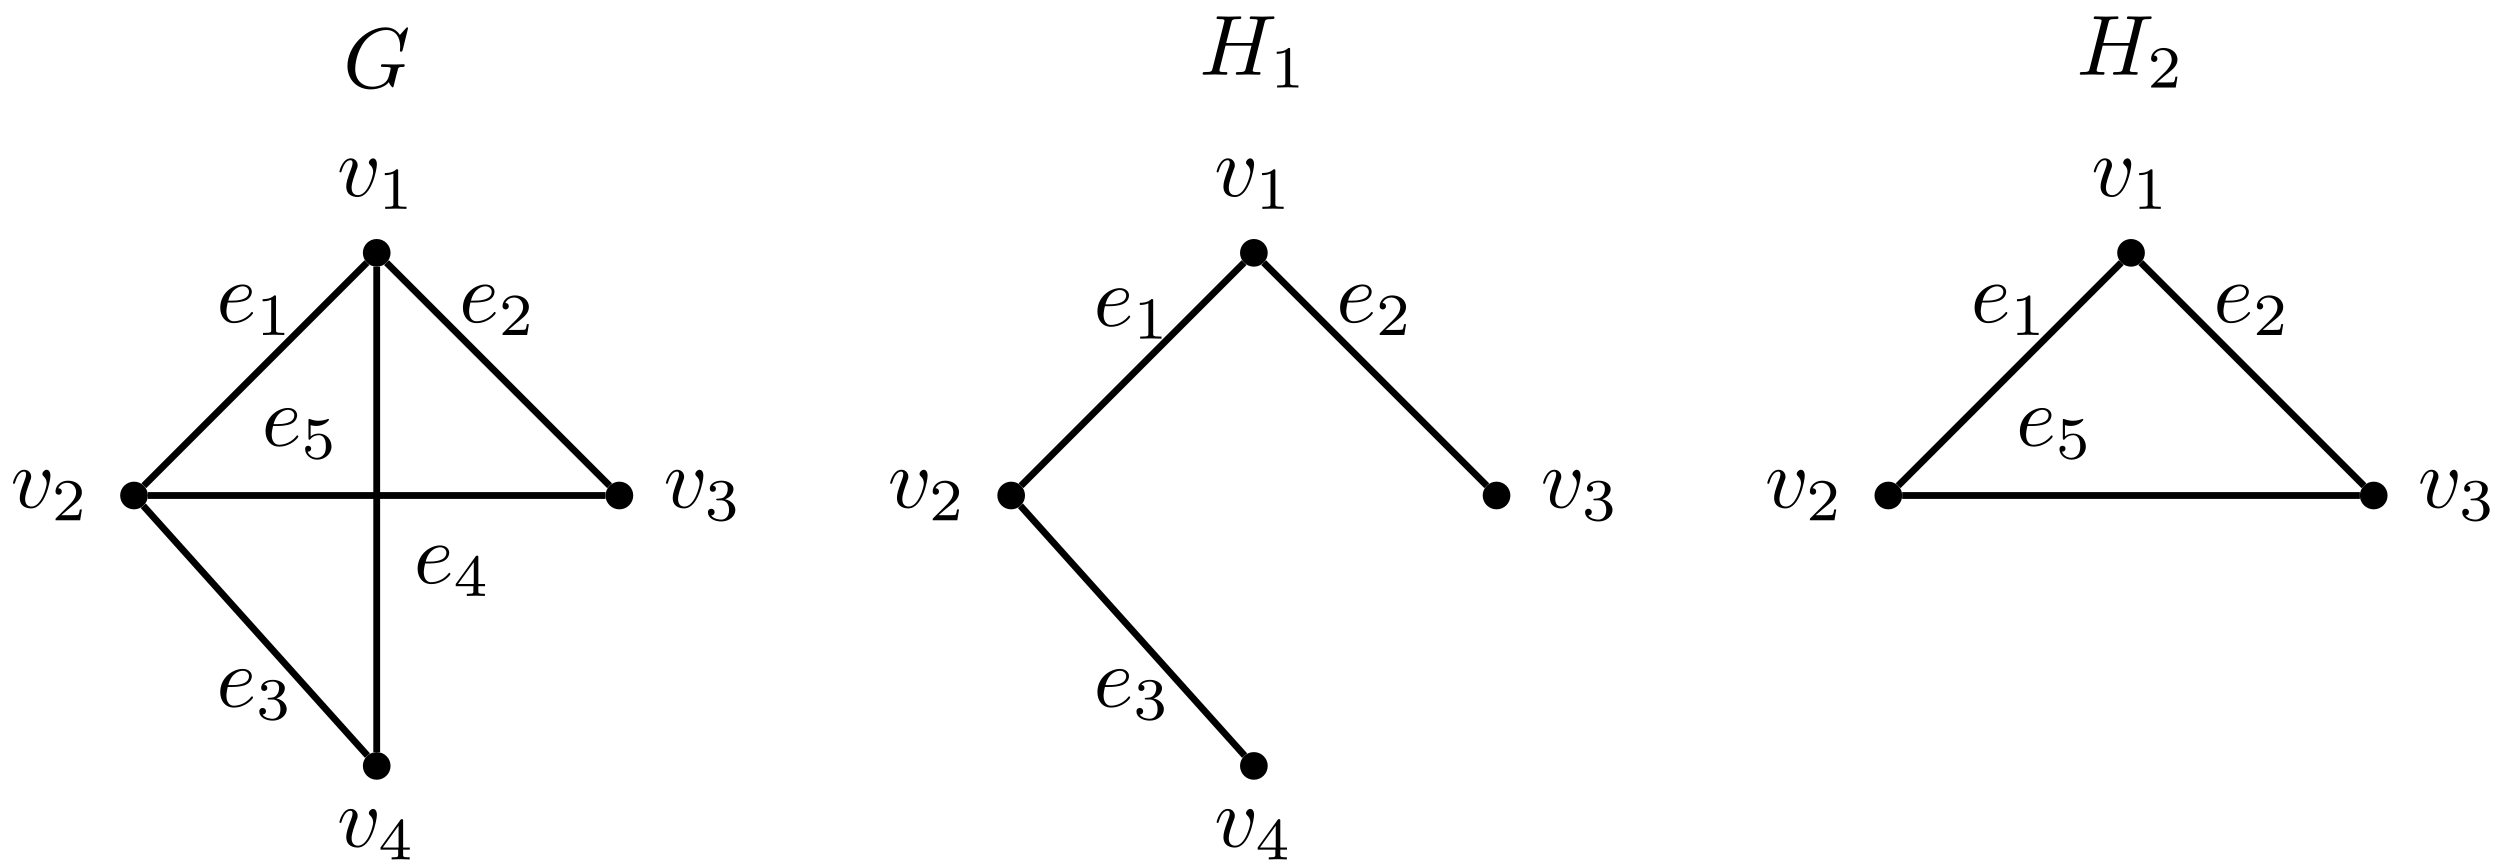
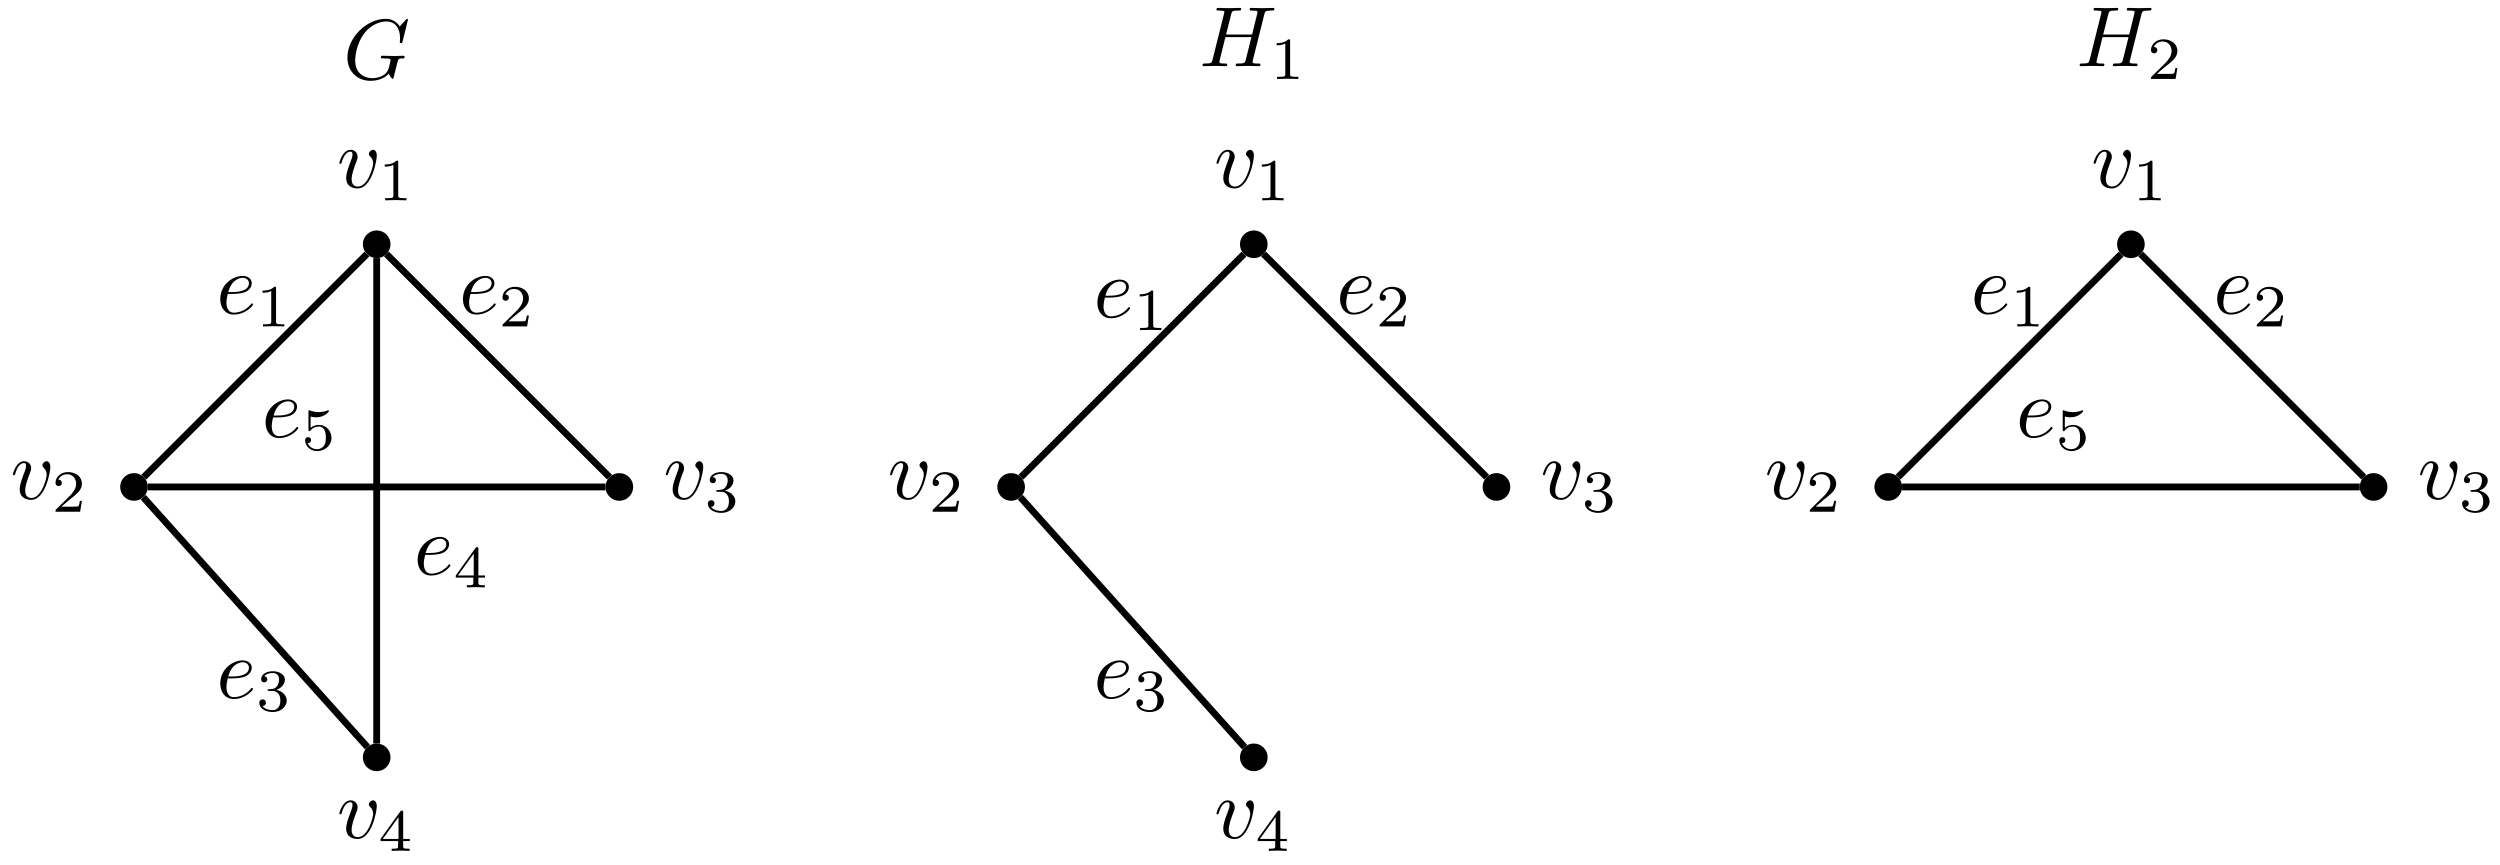
- <svg xmlns="http://www.w3.org/2000/svg" xmlns:xlink="http://www.w3.org/1999/xlink" width="292pt" height="101pt" viewBox="0 0 292 101" version="1.1">
+ <svg xmlns="http://www.w3.org/2000/svg" xmlns:xlink="http://www.w3.org/1999/xlink" version="1.1" width="292" height="101" viewBox="0 0 292 101">
  <defs>
-     <g>
-       <symbol overflow="visible" id="glyph0-0">
-         <path style="stroke:none;" d="" />
-       </symbol>
-       <symbol overflow="visible" id="glyph0-1">
-         <path style="stroke:none;" d="M 4.672 -3.703 C 4.672 -4.25 4.406 -4.406 4.234 -4.406 C 3.984 -4.406 3.734 -4.141 3.734 -3.922 C 3.734 -3.797 3.781 -3.734 3.891 -3.625 C 4.109 -3.422 4.234 -3.172 4.234 -2.812 C 4.234 -2.391 3.625 -0.109 2.469 -0.109 C 1.953 -0.109 1.719 -0.453 1.719 -0.984 C 1.719 -1.531 2 -2.266 2.297 -3.094 C 2.375 -3.266 2.422 -3.406 2.422 -3.594 C 2.422 -4.031 2.109 -4.406 1.609 -4.406 C 0.672 -4.406 0.297 -2.953 0.297 -2.875 C 0.297 -2.766 0.391 -2.766 0.406 -2.766 C 0.516 -2.766 0.516 -2.797 0.562 -2.953 C 0.859 -3.953 1.281 -4.188 1.578 -4.188 C 1.656 -4.188 1.828 -4.188 1.828 -3.875 C 1.828 -3.625 1.719 -3.344 1.656 -3.172 C 1.219 -2.016 1.094 -1.562 1.094 -1.125 C 1.094 -0.047 1.969 0.109 2.422 0.109 C 4.094 0.109 4.672 -3.188 4.672 -3.703 Z M 4.672 -3.703 " />
-       </symbol>
-       <symbol overflow="visible" id="glyph0-2">
-         <path style="stroke:none;" d="M 1.859 -2.297 C 2.156 -2.297 2.891 -2.328 3.391 -2.531 C 4.094 -2.828 4.141 -3.422 4.141 -3.562 C 4.141 -4 3.766 -4.406 3.078 -4.406 C 1.969 -4.406 0.453 -3.438 0.453 -1.688 C 0.453 -0.672 1.047 0.109 2.031 0.109 C 3.453 0.109 4.281 -0.953 4.281 -1.062 C 4.281 -1.125 4.234 -1.203 4.172 -1.203 C 4.109 -1.203 4.094 -1.172 4.031 -1.094 C 3.25 -0.109 2.156 -0.109 2.047 -0.109 C 1.266 -0.109 1.172 -0.953 1.172 -1.266 C 1.172 -1.391 1.188 -1.688 1.328 -2.297 Z M 1.391 -2.516 C 1.781 -4.031 2.812 -4.188 3.078 -4.188 C 3.531 -4.188 3.812 -3.891 3.812 -3.562 C 3.812 -2.516 2.219 -2.516 1.797 -2.516 Z M 1.391 -2.516 " />
-       </symbol>
-       <symbol overflow="visible" id="glyph0-3">
-         <path style="stroke:none;" d="M 7.578 -6.922 C 7.578 -6.953 7.562 -7.031 7.469 -7.031 C 7.438 -7.031 7.422 -7.016 7.312 -6.906 L 6.625 -6.141 C 6.531 -6.281 6.078 -7.031 4.969 -7.031 C 2.734 -7.031 0.5 -4.828 0.5 -2.516 C 0.5 -0.922 1.609 0.219 3.219 0.219 C 3.656 0.219 4.109 0.125 4.469 -0.016 C 4.969 -0.219 5.156 -0.422 5.328 -0.625 C 5.422 -0.375 5.688 -0.016 5.781 -0.016 C 5.828 -0.016 5.859 -0.047 5.859 -0.047 C 5.875 -0.062 5.969 -0.453 6.016 -0.656 L 6.203 -1.422 C 6.25 -1.594 6.297 -1.766 6.344 -1.938 C 6.453 -2.375 6.453 -2.406 7.031 -2.406 C 7.078 -2.406 7.188 -2.422 7.188 -2.609 C 7.188 -2.688 7.141 -2.719 7.062 -2.719 C 6.828 -2.719 6.234 -2.688 6.016 -2.688 C 5.703 -2.688 4.922 -2.719 4.609 -2.719 C 4.531 -2.719 4.406 -2.719 4.406 -2.516 C 4.406 -2.406 4.484 -2.406 4.703 -2.406 C 4.719 -2.406 5 -2.406 5.234 -2.391 C 5.5 -2.359 5.547 -2.328 5.547 -2.203 C 5.547 -2.109 5.438 -1.672 5.328 -1.297 C 5.047 -0.203 3.766 -0.094 3.406 -0.094 C 2.453 -0.094 1.406 -0.656 1.406 -2.188 C 1.406 -2.5 1.5 -4.141 2.547 -5.438 C 3.094 -6.109 4.062 -6.719 5.047 -6.719 C 6.062 -6.719 6.656 -5.953 6.656 -4.797 C 6.656 -4.391 6.625 -4.391 6.625 -4.281 C 6.625 -4.188 6.734 -4.188 6.766 -4.188 C 6.891 -4.188 6.891 -4.203 6.953 -4.391 Z M 7.578 -6.922 " />
-       </symbol>
-       <symbol overflow="visible" id="glyph0-4">
-         <path style="stroke:none;" d="M 7.609 -6.047 C 7.703 -6.406 7.719 -6.5 8.438 -6.5 C 8.703 -6.5 8.781 -6.5 8.781 -6.703 C 8.781 -6.812 8.672 -6.812 8.641 -6.812 C 8.359 -6.812 7.641 -6.781 7.359 -6.781 C 7.078 -6.781 6.375 -6.812 6.078 -6.812 C 6 -6.812 5.891 -6.812 5.891 -6.609 C 5.891 -6.5 5.984 -6.5 6.172 -6.5 C 6.188 -6.5 6.375 -6.5 6.547 -6.484 C 6.734 -6.453 6.812 -6.453 6.812 -6.312 C 6.812 -6.281 6.812 -6.266 6.781 -6.125 L 6.188 -3.703 L 3.141 -3.703 L 3.734 -6.047 C 3.812 -6.406 3.844 -6.5 4.562 -6.5 C 4.828 -6.5 4.906 -6.5 4.906 -6.703 C 4.906 -6.812 4.797 -6.812 4.766 -6.812 C 4.484 -6.812 3.766 -6.781 3.484 -6.781 C 3.203 -6.781 2.5 -6.812 2.203 -6.812 C 2.125 -6.812 2.016 -6.812 2.016 -6.609 C 2.016 -6.5 2.109 -6.5 2.297 -6.5 C 2.312 -6.5 2.5 -6.5 2.672 -6.484 C 2.844 -6.453 2.938 -6.453 2.938 -6.312 C 2.938 -6.281 2.938 -6.25 2.906 -6.125 L 1.562 -0.781 C 1.469 -0.391 1.453 -0.312 0.656 -0.312 C 0.484 -0.312 0.391 -0.312 0.391 -0.109 C 0.391 0 0.516 0 0.531 0 C 0.812 0 1.516 -0.031 1.797 -0.031 C 2 -0.031 2.219 -0.016 2.438 -0.016 C 2.656 -0.016 2.875 0 3.078 0 C 3.156 0 3.281 0 3.281 -0.203 C 3.281 -0.312 3.188 -0.312 3 -0.312 C 2.625 -0.312 2.359 -0.312 2.359 -0.484 C 2.359 -0.547 2.375 -0.594 2.375 -0.656 L 3.062 -3.391 L 6.094 -3.391 C 5.688 -1.734 5.453 -0.781 5.406 -0.641 C 5.312 -0.312 5.125 -0.312 4.5 -0.312 C 4.359 -0.312 4.266 -0.312 4.266 -0.109 C 4.266 0 4.391 0 4.406 0 C 4.688 0 5.391 -0.031 5.672 -0.031 C 5.875 -0.031 6.094 -0.016 6.312 -0.016 C 6.531 -0.016 6.75 0 6.953 0 C 7.031 0 7.156 0 7.156 -0.203 C 7.156 -0.312 7.062 -0.312 6.875 -0.312 C 6.516 -0.312 6.234 -0.312 6.234 -0.484 C 6.234 -0.547 6.25 -0.594 6.266 -0.656 Z M 7.609 -6.047 " />
-       </symbol>
-       <symbol overflow="visible" id="glyph1-0">
-         <path style="stroke:none;" d="" />
-       </symbol>
-       <symbol overflow="visible" id="glyph1-1">
-         <path style="stroke:none;" d="M 2.328 -4.438 C 2.328 -4.625 2.328 -4.625 2.125 -4.625 C 1.672 -4.188 1.047 -4.188 0.766 -4.188 L 0.766 -3.938 C 0.922 -3.938 1.391 -3.938 1.766 -4.125 L 1.766 -0.578 C 1.766 -0.344 1.766 -0.25 1.078 -0.25 L 0.812 -0.25 L 0.812 0 C 0.938 0 1.797 -0.031 2.047 -0.031 C 2.266 -0.031 3.141 0 3.297 0 L 3.297 -0.25 L 3.031 -0.25 C 2.328 -0.25 2.328 -0.344 2.328 -0.578 Z M 2.328 -4.438 " />
-       </symbol>
-       <symbol overflow="visible" id="glyph1-2">
-         <path style="stroke:none;" d="M 3.516 -1.266 L 3.281 -1.266 C 3.266 -1.109 3.188 -0.703 3.094 -0.641 C 3.047 -0.594 2.516 -0.594 2.406 -0.594 L 1.125 -0.594 C 1.859 -1.234 2.109 -1.438 2.516 -1.766 C 3.031 -2.172 3.516 -2.609 3.516 -3.266 C 3.516 -4.109 2.781 -4.625 1.891 -4.625 C 1.031 -4.625 0.438 -4.016 0.438 -3.375 C 0.438 -3.031 0.734 -2.984 0.812 -2.984 C 0.969 -2.984 1.172 -3.109 1.172 -3.359 C 1.172 -3.484 1.125 -3.734 0.766 -3.734 C 0.984 -4.219 1.453 -4.375 1.781 -4.375 C 2.484 -4.375 2.844 -3.828 2.844 -3.266 C 2.844 -2.656 2.406 -2.188 2.188 -1.938 L 0.516 -0.266 C 0.438 -0.203 0.438 -0.188 0.438 0 L 3.312 0 Z M 3.516 -1.266 " />
-       </symbol>
-       <symbol overflow="visible" id="glyph1-3">
-         <path style="stroke:none;" d="M 1.906 -2.328 C 2.453 -2.328 2.844 -1.953 2.844 -1.203 C 2.844 -0.344 2.328 -0.078 1.938 -0.078 C 1.656 -0.078 1.031 -0.156 0.75 -0.578 C 1.078 -0.578 1.156 -0.812 1.156 -0.969 C 1.156 -1.188 0.984 -1.344 0.766 -1.344 C 0.578 -1.344 0.375 -1.219 0.375 -0.938 C 0.375 -0.281 1.094 0.141 1.938 0.141 C 2.906 0.141 3.578 -0.516 3.578 -1.203 C 3.578 -1.75 3.141 -2.297 2.375 -2.453 C 3.094 -2.719 3.359 -3.234 3.359 -3.672 C 3.359 -4.219 2.734 -4.625 1.953 -4.625 C 1.188 -4.625 0.594 -4.25 0.594 -3.688 C 0.594 -3.453 0.75 -3.328 0.953 -3.328 C 1.172 -3.328 1.312 -3.484 1.312 -3.672 C 1.312 -3.875 1.172 -4.031 0.953 -4.047 C 1.203 -4.344 1.672 -4.422 1.938 -4.422 C 2.25 -4.422 2.688 -4.266 2.688 -3.672 C 2.688 -3.375 2.594 -3.047 2.406 -2.844 C 2.188 -2.578 1.984 -2.562 1.641 -2.531 C 1.469 -2.516 1.453 -2.516 1.422 -2.516 C 1.406 -2.516 1.344 -2.5 1.344 -2.422 C 1.344 -2.328 1.406 -2.328 1.531 -2.328 Z M 1.906 -2.328 " />
-       </symbol>
-       <symbol overflow="visible" id="glyph1-4">
-         <path style="stroke:none;" d="M 3.688 -1.141 L 3.688 -1.391 L 2.906 -1.391 L 2.906 -4.5 C 2.906 -4.641 2.906 -4.703 2.766 -4.703 C 2.672 -4.703 2.641 -4.703 2.578 -4.594 L 0.266 -1.391 L 0.266 -1.141 L 2.328 -1.141 L 2.328 -0.578 C 2.328 -0.328 2.328 -0.25 1.75 -0.25 L 1.562 -0.25 L 1.562 0 C 1.922 -0.016 2.359 -0.031 2.609 -0.031 C 2.875 -0.031 3.312 -0.016 3.672 0 L 3.672 -0.25 L 3.484 -0.25 C 2.906 -0.25 2.906 -0.328 2.906 -0.578 L 2.906 -1.141 Z M 2.375 -3.938 L 2.375 -1.391 L 0.531 -1.391 Z M 2.375 -3.938 " />
-       </symbol>
-       <symbol overflow="visible" id="glyph1-5">
-         <path style="stroke:none;" d="M 1.078 -3.891 C 1.438 -3.797 1.641 -3.797 1.75 -3.797 C 2.672 -3.797 3.219 -4.422 3.219 -4.531 C 3.219 -4.609 3.172 -4.625 3.141 -4.625 C 3.125 -4.625 3.109 -4.625 3.078 -4.609 C 2.906 -4.547 2.547 -4.406 2.031 -4.406 C 1.828 -4.406 1.469 -4.422 1.016 -4.594 C 0.938 -4.625 0.922 -4.625 0.922 -4.625 C 0.828 -4.625 0.828 -4.547 0.828 -4.438 L 0.828 -2.391 C 0.828 -2.266 0.828 -2.188 0.938 -2.188 C 1 -2.188 1.016 -2.188 1.078 -2.281 C 1.375 -2.656 1.812 -2.719 2.047 -2.719 C 2.469 -2.719 2.656 -2.391 2.688 -2.328 C 2.812 -2.094 2.859 -1.828 2.859 -1.422 C 2.859 -1.219 2.859 -0.812 2.641 -0.5 C 2.469 -0.25 2.172 -0.078 1.828 -0.078 C 1.375 -0.078 0.906 -0.328 0.734 -0.797 C 1 -0.781 1.141 -0.953 1.141 -1.141 C 1.141 -1.438 0.875 -1.484 0.781 -1.484 C 0.781 -1.484 0.438 -1.484 0.438 -1.109 C 0.438 -0.484 1.016 0.141 1.844 0.141 C 2.734 0.141 3.516 -0.516 3.516 -1.406 C 3.516 -2.188 2.922 -2.906 2.062 -2.906 C 1.75 -2.906 1.391 -2.844 1.078 -2.578 Z M 1.078 -3.891 " />
-       </symbol>
-     </g>
+     <path id="font_1_4" d="M.468 .372C.468 .426 .442 .442 .424 .442 .399 .442 .375 .416 .375 .394 .375 .381 .38 .375 .391 .364 .412 .344 .425 .318 .425 .282 .425 .24 .364 .011 .247 .011 .196 .011 .173 .046 .173 .098 .173 .154 .2 .227 .231 .31 .238 .327 .243 .341 .243 .36 .243 .405 .211 .442 .161 .442 .067 .442 .029 .297 .029 .288 .029 .278 .039 .278 .041 .278 .051 .278 .052 .28 .057 .296 .086 .397 .129 .42 .158 .42 .166 .42 .183 .42 .183 .388 .183 .363 .173 .336 .166 .318 .122 .202 .109 .156 .109 .113 .109 .005 .197-.011 .243-.011 .411-.011 .468 .32 .468 .372Z" />
+     <path id="font_2_1" d="M.335 .636C.335 .663 .333 .664 .305 .664 .241 .601 .15 .6 .109 .6V.564C.133 .564 .199 .564 .254 .592V.082C.254 .049 .254 .036 .154 .036H.116V0C.134 .001 .257 .004 .294 .004 .325 .004 .451 .001 .473 0V.036H.435C.335 .036 .335 .049 .335 .082V.636Z" />
+     <path id="font_2_2" d="M.505 .182H.471C.468 .16 .458 .101 .445 .091 .437 .085 .36 .085 .346 .085H.162C.267 .178 .302 .206 .362 .253 .436 .312 .505 .374 .505 .469 .505 .59 .399 .664 .271 .664 .147 .664 .063 .577 .063 .485 .063 .434 .106 .429 .116 .429 .14 .429 .169 .446 .169 .482 .169 .5 .162 .535 .11 .535 .141 .606 .209 .628 .256 .628 .356 .628 .408 .55 .408 .469 .408 .382 .346 .313 .314 .277L.073 .039C.063 .03 .063 .028 .063 0H.475L.505 .182Z" />
+     <path id="font_2_3" d="M.273 .334C.351 .334 .407 .28 .407 .173 .407 .049 .335 .012 .277 .012 .237 .012 .149 .023 .107 .082 .154 .084 .165 .117 .165 .138 .165 .17 .141 .193 .11 .193 .082 .193 .054 .176 .054 .135 .054 .041 .158-.02 .279-.02 .418-.02 .514 .073 .514 .173 .514 .251 .45 .329 .34 .352 .445 .39 .483 .465 .483 .526 .483 .605 .392 .664 .281 .664 .17 .664 .085 .61 .085 .53 .085 .496 .107 .477 .137 .477 .168 .477 .188 .5 .188 .528 .188 .557 .168 .578 .137 .58 .172 .624 .241 .635 .278 .635 .323 .635 .386 .613 .386 .526 .386 .484 .372 .438 .346 .407 .313 .369 .285 .367 .235 .364 .21 .362 .208 .362 .203 .361 .201 .361 .193 .359 .193 .348 .193 .334 .202 .334 .219 .334H.273Z" />
+     <path id="font_2_4" d="M.529 .164V.2H.418V.646C.418 .667 .418 .674 .396 .674 .384 .674 .38 .674 .37 .66L.039 .2V.164H.333V.082C.333 .048 .333 .036 .252 .036H.225V0C.275 .002 .339 .004 .375 .004 .412 .004 .476 .002 .526 0V.036H.499C.418 .036 .418 .048 .418 .082V.164H.529M.34 .566V.2H.076L.34 .566Z" />
+     <path id="font_1_3" d="M.187 .231C.216 .231 .29 .233 .34 .254 .41 .284 .415 .343 .415 .357 .415 .401 .377 .442 .308 .442 .197 .442 .046 .345 .046 .17 .046 .068 .105-.011 .203-.011 .346-.011 .43 .095 .43 .107 .43 .113 .424 .12 .418 .12 .413 .12 .411 .118 .405 .11 .326 .011 .217 .011 .205 .011 .127 .011 .118 .095 .118 .127 .118 .139 .119 .17 .134 .231H.187M.14 .253C.179 .405 .282 .42 .308 .42 .355 .42 .382 .391 .382 .357 .382 .253 .222 .253 .181 .253H.14Z" />
+     <path id="font_2_5" d="M.155 .559C.206 .546 .236 .546 .252 .546 .384 .546 .462 .636 .462 .651 .462 .662 .455 .665 .45 .665 .448 .665 .446 .665 .442 .662 .418 .653 .365 .633 .291 .633 .263 .633 .21 .635 .145 .66 .135 .665 .133 .665 .132 .665 .119 .665 .119 .654 .119 .638V.343C.119 .325 .119 .313 .135 .313 .144 .313 .145 .315 .155 .327 .198 .383 .259 .391 .294 .391 .354 .391 .381 .343 .386 .335 .404 .301 .41 .263 .41 .205 .41 .175 .41 .116 .38 .072 .355 .036 .312 .012 .263 .012 .198 .012 .131 .048 .106 .114 .144 .111 .163 .136 .163 .163 .163 .206 .126 .214 .113 .214 .111 .214 .063 .214 .063 .16 .063 .07 .145-.02 .265-.02 .393-.02 .505 .075 .505 .201 .505 .314 .419 .419 .295 .419 .251 .419 .199 .408 .155 .37V.559Z" />
+     <path id="font_1_1" d="M.76 .695C.76 .698 .758 .705 .749 .705 .746 .705 .745 .704 .734 .693L.664 .616C.655 .63 .609 .705 .498 .705 .275 .705 .05 .484 .05 .251 .05 .092 .161-.022 .323-.022 .367-.022 .412-.013 .448 .002 .498 .022 .517 .043 .535 .063 .544 .038 .57 .001 .58 .001 .585 .001 .587 .004 .587 .005 .589 .007 .599 .045 .604 .066L.623 .142C.627 .159 .632 .176 .636 .193 .647 .238 .648 .24 .705 .241 .71 .241 .721 .242 .721 .261 .721 .268 .716 .272 .708 .272 .685 .272 .626 .269 .603 .269 .572 .269 .494 .272 .463 .272 .454 .272 .442 .272 .442 .252 .442 .241 .45 .241 .472 .241 .473 .241 .502 .241 .525 .239 .551 .236 .556 .233 .556 .22 .556 .211 .545 .166 .535 .129 .507 .02 .377 .009 .342 .009 .246 .009 .141 .066 .141 .218 .141 .249 .151 .415 .256 .545 .31 .613 .407 .674 .506 .674 .608 .674 .667 .597 .667 .481 .667 .441 .664 .44 .664 .43 .664 .42 .675 .42 .679 .42 .692 .42 .692 .422 .697 .44L.76 .695Z" />
+     <path id="font_1_2" d="M.763 .606C.772 .642 .774 .652 .847 .652 .873 .652 .881 .652 .881 .672 .881 .683 .87 .683 .867 .683 .839 .683 .767 .68 .739 .68 .71 .68 .639 .683 .61 .683 .602 .683 .591 .683 .591 .663 .591 .652 .6 .652 .619 .652 .621 .652 .64 .652 .657 .65 .675 .648 .684 .647 .684 .634 .684 .63 .683 .628 .68 .615L.62 .371H.315L.374 .606C.383 .642 .386 .652 .458 .652 .484 .652 .492 .652 .492 .672 .492 .683 .481 .683 .478 .683 .45 .683 .378 .68 .35 .68 .321 .68 .25 .683 .221 .683 .213 .683 .202 .683 .202 .663 .202 .652 .211 .652 .23 .652 .232 .652 .251 .652 .268 .65 .286 .648 .295 .647 .295 .634 .295 .63 .294 .627 .291 .615L.157 .078C.147 .039 .145 .031 .066 .031 .048 .031 .039 .031 .039 .011 .039 0 .051 0 .053 0 .081 0 .152 .003 .18 .003 .201 .003 .223 .002 .244 .002 .266 .002 .288 0 .309 0 .317 0 .329 0 .329 .02 .329 .031 .32 .031 .301 .031 .264 .031 .236 .031 .236 .049 .236 .055 .238 .06 .239 .066L.307 .34H.612C.57 .174 .547 .079 .543 .064 .533 .032 .514 .031 .452 .031 .437 .031 .428 .031 .428 .011 .428 0 .44 0 .442 0 .47 0 .541 .003 .569 .003 .59 .003 .612 .002 .633 .002 .655 .002 .677 0 .698 0 .706 0 .718 0 .718 .02 .718 .031 .709 .031 .69 .031 .653 .031 .625 .031 .625 .049 .625 .055 .627 .06 .628 .066L.763 .606Z" />
  </defs>
-   <g id="surface1">
-     <path style="fill-rule:nonzero;fill:rgb(0%,0%,0%);fill-opacity:1;stroke-width:0.399;stroke-linecap:butt;stroke-linejoin:miter;stroke:rgb(0%,0%,0%);stroke-opacity:1;stroke-miterlimit:10;" d="M 1.419 0.001 C 1.419 0.782 0.782 1.419 0.001 1.419 C -0.784 1.419 -1.417 0.782 -1.417 0.001 C -1.417 -0.784 -0.784 -1.417 0.001 -1.417 C 0.782 -1.417 1.419 -0.784 1.419 0.001 Z M 1.419 0.001 " transform="matrix(1.00006,0,0,-1,43.99874,29.532)" />
-     <g style="fill:rgb(0%,0%,0%);fill-opacity:1;">
-       <use xlink:href="#glyph0-1" x="39.349" y="22.901" />
-     </g>
-     <g style="fill:rgb(0%,0%,0%);fill-opacity:1;">
-       <use xlink:href="#glyph1-1" x="44.179" y="24.396" />
-     </g>
-     <path style="fill-rule:nonzero;fill:rgb(0%,0%,0%);fill-opacity:1;stroke-width:0.399;stroke-linecap:butt;stroke-linejoin:miter;stroke:rgb(0%,0%,0%);stroke-opacity:1;stroke-miterlimit:10;" d="M -26.927 -28.343 C -26.927 -27.562 -27.56 -26.925 -28.345 -26.925 C -29.126 -26.925 -29.763 -27.562 -29.763 -28.343 C -29.763 -29.128 -29.126 -29.761 -28.345 -29.761 C -27.56 -29.761 -26.927 -29.128 -26.927 -28.343 Z M -26.927 -28.343 " transform="matrix(1.00006,0,0,-1,43.99874,29.532)" />
-     <g style="fill:rgb(0%,0%,0%);fill-opacity:1;">
-       <use xlink:href="#glyph0-1" x="1.217" y="59.273" />
-     </g>
-     <g style="fill:rgb(0%,0%,0%);fill-opacity:1;">
-       <use xlink:href="#glyph1-2" x="6.046" y="60.768" />
-     </g>
-     <path style="fill-rule:nonzero;fill:rgb(0%,0%,0%);fill-opacity:1;stroke-width:0.399;stroke-linecap:butt;stroke-linejoin:miter;stroke:rgb(0%,0%,0%);stroke-opacity:1;stroke-miterlimit:10;" d="M 29.761 -28.343 C 29.761 -27.562 29.128 -26.925 28.343 -26.925 C 27.562 -26.925 26.925 -27.562 26.925 -28.343 C 26.925 -29.128 27.562 -29.761 28.343 -29.761 C 29.128 -29.761 29.761 -29.128 29.761 -28.343 Z M 29.761 -28.343 " transform="matrix(1.00006,0,0,-1,43.99874,29.532)" />
-     <g style="fill:rgb(0%,0%,0%);fill-opacity:1;">
-       <use xlink:href="#glyph0-1" x="77.481" y="59.273" />
-     </g>
-     <g style="fill:rgb(0%,0%,0%);fill-opacity:1;">
-       <use xlink:href="#glyph1-3" x="82.31" y="60.768" />
-     </g>
-     <path style="fill-rule:nonzero;fill:rgb(0%,0%,0%);fill-opacity:1;stroke-width:0.399;stroke-linecap:butt;stroke-linejoin:miter;stroke:rgb(0%,0%,0%);stroke-opacity:1;stroke-miterlimit:10;" d="M 1.419 -59.925 C 1.419 -59.144 0.782 -58.511 0.001 -58.511 C -0.784 -58.511 -1.417 -59.144 -1.417 -59.925 C -1.417 -60.71 -0.784 -61.343 0.001 -61.343 C 0.782 -61.343 1.419 -60.71 1.419 -59.925 Z M 1.419 -59.925 " transform="matrix(1.00006,0,0,-1,43.99874,29.532)" />
-     <g style="fill:rgb(0%,0%,0%);fill-opacity:1;">
-       <use xlink:href="#glyph0-1" x="39.349" y="98.885" />
-     </g>
-     <g style="fill:rgb(0%,0%,0%);fill-opacity:1;">
-       <use xlink:href="#glyph1-4" x="44.179" y="100.38" />
-     </g>
-     <path style="fill-rule:nonzero;fill:rgb(0%,0%,0%);fill-opacity:1;stroke-width:0.399;stroke-linecap:butt;stroke-linejoin:miter;stroke:rgb(0%,0%,0%);stroke-opacity:1;stroke-miterlimit:10;" d="M 103.866 0.001 C 103.866 0.782 103.229 1.419 102.448 1.419 C 101.663 1.419 101.03 0.782 101.03 0.001 C 101.03 -0.784 101.663 -1.417 102.448 -1.417 C 103.229 -1.417 103.866 -0.784 103.866 0.001 Z M 103.866 0.001 " transform="matrix(1.00006,0,0,-1,43.99874,29.532)" />
-     <g style="fill:rgb(0%,0%,0%);fill-opacity:1;">
-       <use xlink:href="#glyph0-1" x="141.803" y="22.901" />
-     </g>
-     <g style="fill:rgb(0%,0%,0%);fill-opacity:1;">
-       <use xlink:href="#glyph1-1" x="146.632" y="24.396" />
-     </g>
-     <path style="fill-rule:nonzero;fill:rgb(0%,0%,0%);fill-opacity:1;stroke-width:0.399;stroke-linecap:butt;stroke-linejoin:miter;stroke:rgb(0%,0%,0%);stroke-opacity:1;stroke-miterlimit:10;" d="M 75.52 -28.343 C 75.52 -27.562 74.887 -26.925 74.102 -26.925 C 73.321 -26.925 72.684 -27.562 72.684 -28.343 C 72.684 -29.128 73.321 -29.761 74.102 -29.761 C 74.887 -29.761 75.52 -29.128 75.52 -28.343 Z M 75.52 -28.343 " transform="matrix(1.00006,0,0,-1,43.99874,29.532)" />
-     <g style="fill:rgb(0%,0%,0%);fill-opacity:1;">
-       <use xlink:href="#glyph0-1" x="103.67" y="59.273" />
-     </g>
-     <g style="fill:rgb(0%,0%,0%);fill-opacity:1;">
-       <use xlink:href="#glyph1-2" x="108.5" y="60.768" />
-     </g>
-     <path style="fill-rule:nonzero;fill:rgb(0%,0%,0%);fill-opacity:1;stroke-width:0.399;stroke-linecap:butt;stroke-linejoin:miter;stroke:rgb(0%,0%,0%);stroke-opacity:1;stroke-miterlimit:10;" d="M 132.208 -28.343 C 132.208 -27.562 131.575 -26.925 130.79 -26.925 C 130.009 -26.925 129.372 -27.562 129.372 -28.343 C 129.372 -29.128 130.009 -29.761 130.79 -29.761 C 131.575 -29.761 132.208 -29.128 132.208 -28.343 Z M 132.208 -28.343 " transform="matrix(1.00006,0,0,-1,43.99874,29.532)" />
-     <g style="fill:rgb(0%,0%,0%);fill-opacity:1;">
-       <use xlink:href="#glyph0-1" x="179.935" y="59.273" />
-     </g>
-     <g style="fill:rgb(0%,0%,0%);fill-opacity:1;">
-       <use xlink:href="#glyph1-3" x="184.764" y="60.768" />
-     </g>
-     <path style="fill-rule:nonzero;fill:rgb(0%,0%,0%);fill-opacity:1;stroke-width:0.399;stroke-linecap:butt;stroke-linejoin:miter;stroke:rgb(0%,0%,0%);stroke-opacity:1;stroke-miterlimit:10;" d="M 103.866 -59.925 C 103.866 -59.144 103.229 -58.511 102.448 -58.511 C 101.663 -58.511 101.03 -59.144 101.03 -59.925 C 101.03 -60.71 101.663 -61.343 102.448 -61.343 C 103.229 -61.343 103.866 -60.71 103.866 -59.925 Z M 103.866 -59.925 " transform="matrix(1.00006,0,0,-1,43.99874,29.532)" />
-     <g style="fill:rgb(0%,0%,0%);fill-opacity:1;">
-       <use xlink:href="#glyph0-1" x="141.803" y="98.885" />
-     </g>
-     <g style="fill:rgb(0%,0%,0%);fill-opacity:1;">
-       <use xlink:href="#glyph1-4" x="146.632" y="100.38" />
-     </g>
-     <path style="fill:none;stroke-width:0.797;stroke-linecap:butt;stroke-linejoin:miter;stroke:rgb(0%,0%,0%);stroke-opacity:1;stroke-miterlimit:10;" d="M -1.143 -1.144 L -27.2 -27.202 " transform="matrix(1.00006,0,0,-1,43.99874,29.532)" />
-     <g style="fill:rgb(0%,0%,0%);fill-opacity:1;">
-       <use xlink:href="#glyph0-2" x="25.272" y="37.632" />
-     </g>
-     <g style="fill:rgb(0%,0%,0%);fill-opacity:1;">
-       <use xlink:href="#glyph1-1" x="29.91" y="39.127" />
-     </g>
-     <path style="fill:none;stroke-width:0.797;stroke-linecap:butt;stroke-linejoin:miter;stroke:rgb(0%,0%,0%);stroke-opacity:1;stroke-miterlimit:10;" d="M 1.142 -1.144 L 27.199 -27.202 " transform="matrix(1.00006,0,0,-1,43.99874,29.532)" />
-     <g style="fill:rgb(0%,0%,0%);fill-opacity:1;">
-       <use xlink:href="#glyph0-2" x="53.617" y="37.632" />
-     </g>
-     <g style="fill:rgb(0%,0%,0%);fill-opacity:1;">
-       <use xlink:href="#glyph1-2" x="58.256" y="39.127" />
-     </g>
-     <path style="fill:none;stroke-width:0.797;stroke-linecap:butt;stroke-linejoin:miter;stroke:rgb(0%,0%,0%);stroke-opacity:1;stroke-miterlimit:10;" d="M 0.001 -1.616 L 0.001 -58.312 " transform="matrix(1.00006,0,0,-1,43.99874,29.532)" />
-     <g style="fill:rgb(0%,0%,0%);fill-opacity:1;">
-       <use xlink:href="#glyph0-2" x="48.325" y="68.111" />
-     </g>
-     <g style="fill:rgb(0%,0%,0%);fill-opacity:1;">
-       <use xlink:href="#glyph1-4" x="52.963" y="69.606" />
-     </g>
-     <path style="fill:none;stroke-width:0.797;stroke-linecap:butt;stroke-linejoin:miter;stroke:rgb(0%,0%,0%);stroke-opacity:1;stroke-miterlimit:10;" d="M -26.728 -28.343 L 26.726 -28.343 " transform="matrix(1.00006,0,0,-1,43.99874,29.532)" />
-     <g style="fill:rgb(0%,0%,0%);fill-opacity:1;">
-       <use xlink:href="#glyph0-2" x="30.563" y="52.055" />
-     </g>
-     <g style="fill:rgb(0%,0%,0%);fill-opacity:1;">
-       <use xlink:href="#glyph1-5" x="35.201" y="53.55" />
-     </g>
-     <path style="fill:none;stroke-width:0.797;stroke-linecap:butt;stroke-linejoin:miter;stroke:rgb(0%,0%,0%);stroke-opacity:1;stroke-miterlimit:10;" d="M -27.263 -29.546 L -1.081 -58.722 " transform="matrix(1.00006,0,0,-1,43.99874,29.532)" />
-     <g style="fill:rgb(0%,0%,0%);fill-opacity:1;">
-       <use xlink:href="#glyph0-2" x="25.272" y="82.535" />
-     </g>
-     <g style="fill:rgb(0%,0%,0%);fill-opacity:1;">
-       <use xlink:href="#glyph1-3" x="29.91" y="84.03" />
-     </g>
-     <path style="fill:none;stroke-width:0.797;stroke-linecap:butt;stroke-linejoin:miter;stroke:rgb(0%,0%,0%);stroke-opacity:1;stroke-miterlimit:10;" d="M 101.304 -1.144 L 75.247 -27.202 " transform="matrix(1.00006,0,0,-1,43.99874,29.532)" />
-     <g style="fill:rgb(0%,0%,0%);fill-opacity:1;">
-       <use xlink:href="#glyph0-2" x="127.725" y="38.061" />
-     </g>
-     <g style="fill:rgb(0%,0%,0%);fill-opacity:1;">
-       <use xlink:href="#glyph1-1" x="132.363" y="39.556" />
-     </g>
-     <path style="fill:none;stroke-width:0.797;stroke-linecap:butt;stroke-linejoin:miter;stroke:rgb(0%,0%,0%);stroke-opacity:1;stroke-miterlimit:10;" d="M 103.589 -1.144 L 129.65 -27.202 " transform="matrix(1.00006,0,0,-1,43.99874,29.532)" />
-     <g style="fill:rgb(0%,0%,0%);fill-opacity:1;">
-       <use xlink:href="#glyph0-2" x="156.07" y="37.632" />
-     </g>
-     <g style="fill:rgb(0%,0%,0%);fill-opacity:1;">
-       <use xlink:href="#glyph1-2" x="160.709" y="39.127" />
-     </g>
-     <path style="fill:none;stroke-width:0.797;stroke-linecap:butt;stroke-linejoin:miter;stroke:rgb(0%,0%,0%);stroke-opacity:1;stroke-miterlimit:10;" d="M 75.184 -29.546 L 101.366 -58.722 " transform="matrix(1.00006,0,0,-1,43.99874,29.532)" />
-     <g style="fill:rgb(0%,0%,0%);fill-opacity:1;">
-       <use xlink:href="#glyph0-2" x="127.725" y="82.535" />
-     </g>
-     <g style="fill:rgb(0%,0%,0%);fill-opacity:1;">
-       <use xlink:href="#glyph1-3" x="132.363" y="84.03" />
-     </g>
-     <path style="fill-rule:nonzero;fill:rgb(0%,0%,0%);fill-opacity:1;stroke-width:0.399;stroke-linecap:butt;stroke-linejoin:miter;stroke:rgb(0%,0%,0%);stroke-opacity:1;stroke-miterlimit:10;" d="M 206.313 0.001 C 206.313 0.782 205.676 1.419 204.895 1.419 C 204.11 1.419 203.477 0.782 203.477 0.001 C 203.477 -0.784 204.11 -1.417 204.895 -1.417 C 205.676 -1.417 206.313 -0.784 206.313 0.001 Z M 206.313 0.001 " transform="matrix(1.00006,0,0,-1,43.99874,29.532)" />
-     <g style="fill:rgb(0%,0%,0%);fill-opacity:1;">
-       <use xlink:href="#glyph0-1" x="244.256" y="22.901" />
-     </g>
-     <g style="fill:rgb(0%,0%,0%);fill-opacity:1;">
-       <use xlink:href="#glyph1-1" x="249.085" y="24.396" />
-     </g>
-     <path style="fill-rule:nonzero;fill:rgb(0%,0%,0%);fill-opacity:1;stroke-width:0.399;stroke-linecap:butt;stroke-linejoin:miter;stroke:rgb(0%,0%,0%);stroke-opacity:1;stroke-miterlimit:10;" d="M 177.967 -28.343 C 177.967 -27.562 177.334 -26.925 176.549 -26.925 C 175.768 -26.925 175.131 -27.562 175.131 -28.343 C 175.131 -29.128 175.768 -29.761 176.549 -29.761 C 177.334 -29.761 177.967 -29.128 177.967 -28.343 Z M 177.967 -28.343 " transform="matrix(1.00006,0,0,-1,43.99874,29.532)" />
-     <g style="fill:rgb(0%,0%,0%);fill-opacity:1;">
-       <use xlink:href="#glyph0-1" x="206.123" y="59.273" />
-     </g>
-     <g style="fill:rgb(0%,0%,0%);fill-opacity:1;">
-       <use xlink:href="#glyph1-2" x="210.953" y="60.768" />
-     </g>
-     <path style="fill-rule:nonzero;fill:rgb(0%,0%,0%);fill-opacity:1;stroke-width:0.399;stroke-linecap:butt;stroke-linejoin:miter;stroke:rgb(0%,0%,0%);stroke-opacity:1;stroke-miterlimit:10;" d="M 234.655 -28.343 C 234.655 -27.562 234.022 -26.925 233.237 -26.925 C 232.456 -26.925 231.819 -27.562 231.819 -28.343 C 231.819 -29.128 232.456 -29.761 233.237 -29.761 C 234.022 -29.761 234.655 -29.128 234.655 -28.343 Z M 234.655 -28.343 " transform="matrix(1.00006,0,0,-1,43.99874,29.532)" />
-     <g style="fill:rgb(0%,0%,0%);fill-opacity:1;">
-       <use xlink:href="#glyph0-1" x="282.388" y="59.273" />
-     </g>
-     <g style="fill:rgb(0%,0%,0%);fill-opacity:1;">
-       <use xlink:href="#glyph1-3" x="287.217" y="60.768" />
-     </g>
-     <path style="fill:none;stroke-width:0.797;stroke-linecap:butt;stroke-linejoin:miter;stroke:rgb(0%,0%,0%);stroke-opacity:1;stroke-miterlimit:10;" d="M 203.751 -1.144 L 177.694 -27.202 " transform="matrix(1.00006,0,0,-1,43.99874,29.532)" />
-     <g style="fill:rgb(0%,0%,0%);fill-opacity:1;">
-       <use xlink:href="#glyph0-2" x="230.178" y="37.632" />
-     </g>
-     <g style="fill:rgb(0%,0%,0%);fill-opacity:1;">
-       <use xlink:href="#glyph1-1" x="234.816" y="39.127" />
-     </g>
-     <path style="fill:none;stroke-width:0.797;stroke-linecap:butt;stroke-linejoin:miter;stroke:rgb(0%,0%,0%);stroke-opacity:1;stroke-miterlimit:10;" d="M 206.036 -1.144 L 232.097 -27.202 " transform="matrix(1.00006,0,0,-1,43.99874,29.532)" />
-     <g style="fill:rgb(0%,0%,0%);fill-opacity:1;">
-       <use xlink:href="#glyph0-2" x="258.524" y="37.632" />
-     </g>
-     <g style="fill:rgb(0%,0%,0%);fill-opacity:1;">
-       <use xlink:href="#glyph1-2" x="263.162" y="39.127" />
-     </g>
-     <path style="fill:none;stroke-width:0.797;stroke-linecap:butt;stroke-linejoin:miter;stroke:rgb(0%,0%,0%);stroke-opacity:1;stroke-miterlimit:10;" d="M 178.166 -28.343 L 231.62 -28.343 " transform="matrix(1.00006,0,0,-1,43.99874,29.532)" />
-     <g style="fill:rgb(0%,0%,0%);fill-opacity:1;">
-       <use xlink:href="#glyph0-2" x="235.47" y="52.055" />
-     </g>
-     <g style="fill:rgb(0%,0%,0%);fill-opacity:1;">
-       <use xlink:href="#glyph1-5" x="240.109" y="53.55" />
-     </g>
-     <g style="fill:rgb(0%,0%,0%);fill-opacity:1;">
-       <use xlink:href="#glyph0-3" x="40.082" y="10.222" />
-     </g>
-     <g style="fill:rgb(0%,0%,0%);fill-opacity:1;">
-       <use xlink:href="#glyph0-4" x="140.077" y="8.728" />
-     </g>
-     <g style="fill:rgb(0%,0%,0%);fill-opacity:1;">
-       <use xlink:href="#glyph1-1" x="148.358" y="10.223" />
-     </g>
-     <g style="fill:rgb(0%,0%,0%);fill-opacity:1;">
-       <use xlink:href="#glyph0-4" x="242.53" y="8.728" />
-     </g>
-     <g style="fill:rgb(0%,0%,0%);fill-opacity:1;">
-       <use xlink:href="#glyph1-2" x="250.811" y="10.223" />
-     </g>
-   </g>
+   <path transform="matrix(1,0,0,-1,43.996,28.532)" d="M1.417 0C1.417 .783 .783 1.417 0 1.417-.783 1.417-1.417 .783-1.417 0-1.417-.783-.783-1.417 0-1.417 .783-1.417 1.417-.783 1.417 0ZM0 0" />
+   <path transform="matrix(1,0,0,-1,43.996,28.532)" stroke-width=".399" stroke-linecap="butt" stroke-miterlimit="10" stroke-linejoin="miter" fill="none" stroke="#000000" d="M1.417 0C1.417 .783 .783 1.417 0 1.417-.783 1.417-1.417 .783-1.417 0-1.417-.783-.783-1.417 0-1.417 .783-1.417 1.417-.783 1.417 0ZM0 0" />
+   <use data-text="v" xlink:href="#font_1_4" transform="matrix(9.9626,0,0,-9.9626,39.347,21.901)" />
+   <use data-text="1" xlink:href="#font_2_1" transform="matrix(6.9738,0,0,-6.9738,44.176,23.396)" />
+   <path transform="matrix(1,0,0,-1,43.996,28.532)" d="M-26.926-28.344C-26.926-27.561-27.561-26.926-28.344-26.926-29.127-26.926-29.761-27.561-29.761-28.344-29.761-29.127-29.127-29.761-28.344-29.761-27.561-29.761-26.926-29.127-26.926-28.344ZM-28.344-28.344" />
+   <path transform="matrix(1,0,0,-1,43.996,28.532)" stroke-width=".399" stroke-linecap="butt" stroke-miterlimit="10" stroke-linejoin="miter" fill="none" stroke="#000000" d="M-26.926-28.344C-26.926-27.561-27.561-26.926-28.344-26.926-29.127-26.926-29.761-27.561-29.761-28.344-29.761-29.127-29.127-29.761-28.344-29.761-27.561-29.761-26.926-29.127-26.926-28.344ZM-28.344-28.344" />
+   <use data-text="v" xlink:href="#font_1_4" transform="matrix(9.9626,0,0,-9.9626,1.217003,58.273)" />
+   <use data-text="2" xlink:href="#font_2_2" transform="matrix(6.9738,0,0,-6.9738,6.045998,59.768)" />
+   <path transform="matrix(1,0,0,-1,43.996,28.532)" d="M29.761-28.344C29.761-27.561 29.127-26.926 28.344-26.926 27.561-26.926 26.926-27.561 26.926-28.344 26.926-29.127 27.561-29.761 28.344-29.761 29.127-29.761 29.761-29.127 29.761-28.344ZM28.344-28.344" />
+   <path transform="matrix(1,0,0,-1,43.996,28.532)" stroke-width=".399" stroke-linecap="butt" stroke-miterlimit="10" stroke-linejoin="miter" fill="none" stroke="#000000" d="M29.761-28.344C29.761-27.561 29.127-26.926 28.344-26.926 27.561-26.926 26.926-27.561 26.926-28.344 26.926-29.127 27.561-29.761 28.344-29.761 29.127-29.761 29.761-29.127 29.761-28.344ZM28.344-28.344" />
+   <use data-text="v" xlink:href="#font_1_4" transform="matrix(9.9626,0,0,-9.9626,77.476,58.273)" />
+   <use data-text="3" xlink:href="#font_2_3" transform="matrix(6.9738,0,0,-6.9738,82.30499,59.768)" />
+   <path transform="matrix(1,0,0,-1,43.996,28.532)" d="M1.417-59.927C1.417-59.144 .783-58.51 0-58.51-.783-58.51-1.417-59.144-1.417-59.927-1.417-60.71-.783-61.344 0-61.344 .783-61.344 1.417-60.71 1.417-59.927ZM0-59.927" />
+   <path transform="matrix(1,0,0,-1,43.996,28.532)" stroke-width=".399" stroke-linecap="butt" stroke-miterlimit="10" stroke-linejoin="miter" fill="none" stroke="#000000" d="M1.417-59.927C1.417-59.144 .783-58.51 0-58.51-.783-58.51-1.417-59.144-1.417-59.927-1.417-60.71-.783-61.344 0-61.344 .783-61.344 1.417-60.71 1.417-59.927ZM0-59.927" />
+   <use data-text="v" xlink:href="#font_1_4" transform="matrix(9.9626,0,0,-9.9626,39.347,97.885)" />
+   <use data-text="4" xlink:href="#font_2_4" transform="matrix(6.9738,0,0,-6.9738,44.176,99.38)" />
+   <path transform="matrix(1,0,0,-1,43.996,28.532)" d="M103.865 0C103.865 .783 103.23 1.417 102.447 1.417 101.664 1.417 101.03 .783 101.03 0 101.03-.783 101.664-1.417 102.447-1.417 103.23-1.417 103.865-.783 103.865 0ZM102.447 0" />
+   <path transform="matrix(1,0,0,-1,43.996,28.532)" stroke-width=".399" stroke-linecap="butt" stroke-miterlimit="10" stroke-linejoin="miter" fill="none" stroke="#000000" d="M103.865 0C103.865 .783 103.23 1.417 102.447 1.417 101.664 1.417 101.03 .783 101.03 0 101.03-.783 101.664-1.417 102.447-1.417 103.23-1.417 103.865-.783 103.865 0ZM102.447 0" />
+   <use data-text="v" xlink:href="#font_1_4" transform="matrix(9.9626,0,0,-9.9626,141.794,21.901)" />
+   <use data-text="1" xlink:href="#font_2_1" transform="matrix(6.9738,0,0,-6.9738,146.623,23.396)" />
+   <path transform="matrix(1,0,0,-1,43.996,28.532)" d="M75.521-28.344C75.521-27.561 74.886-26.926 74.103-26.926 73.32-26.926 72.686-27.561 72.686-28.344 72.686-29.127 73.32-29.761 74.103-29.761 74.886-29.761 75.521-29.127 75.521-28.344ZM74.103-28.344" />
+   <path transform="matrix(1,0,0,-1,43.996,28.532)" stroke-width=".399" stroke-linecap="butt" stroke-miterlimit="10" stroke-linejoin="miter" fill="none" stroke="#000000" d="M75.521-28.344C75.521-27.561 74.886-26.926 74.103-26.926 73.32-26.926 72.686-27.561 72.686-28.344 72.686-29.127 73.32-29.761 74.103-29.761 74.886-29.761 75.521-29.127 75.521-28.344ZM74.103-28.344" />
+   <use data-text="v" xlink:href="#font_1_4" transform="matrix(9.9626,0,0,-9.9626,103.664,58.273)" />
+   <use data-text="2" xlink:href="#font_2_2" transform="matrix(6.9738,0,0,-6.9738,108.493,59.768)" />
+   <path transform="matrix(1,0,0,-1,43.996,28.532)" d="M132.208-28.344C132.208-27.561 131.574-26.926 130.791-26.926 130.008-26.926 129.374-27.561 129.374-28.344 129.374-29.127 130.008-29.761 130.791-29.761 131.574-29.761 132.208-29.127 132.208-28.344ZM130.791-28.344" />
+   <path transform="matrix(1,0,0,-1,43.996,28.532)" stroke-width=".399" stroke-linecap="butt" stroke-miterlimit="10" stroke-linejoin="miter" fill="none" stroke="#000000" d="M132.208-28.344C132.208-27.561 131.574-26.926 130.791-26.926 130.008-26.926 129.374-27.561 129.374-28.344 129.374-29.127 130.008-29.761 130.791-29.761 131.574-29.761 132.208-29.127 132.208-28.344ZM130.791-28.344" />
+   <use data-text="v" xlink:href="#font_1_4" transform="matrix(9.9626,0,0,-9.9626,179.924,58.273)" />
+   <use data-text="3" xlink:href="#font_2_3" transform="matrix(6.9738,0,0,-6.9738,184.753,59.768)" />
+   <path transform="matrix(1,0,0,-1,43.996,28.532)" d="M103.865-59.927C103.865-59.144 103.23-58.51 102.447-58.51 101.664-58.51 101.03-59.144 101.03-59.927 101.03-60.71 101.664-61.344 102.447-61.344 103.23-61.344 103.865-60.71 103.865-59.927ZM102.447-59.927" />
+   <path transform="matrix(1,0,0,-1,43.996,28.532)" stroke-width=".399" stroke-linecap="butt" stroke-miterlimit="10" stroke-linejoin="miter" fill="none" stroke="#000000" d="M103.865-59.927C103.865-59.144 103.23-58.51 102.447-58.51 101.664-58.51 101.03-59.144 101.03-59.927 101.03-60.71 101.664-61.344 102.447-61.344 103.23-61.344 103.865-60.71 103.865-59.927ZM102.447-59.927" />
+   <use data-text="v" xlink:href="#font_1_4" transform="matrix(9.9626,0,0,-9.9626,141.794,97.885)" />
+   <use data-text="4" xlink:href="#font_2_4" transform="matrix(6.9738,0,0,-6.9738,146.623,99.38)" />
+   <path transform="matrix(1,0,0,-1,43.996,28.532)" stroke-width=".797" stroke-linecap="butt" stroke-miterlimit="10" stroke-linejoin="miter" fill="none" stroke="#000000" d="" />
+   <path transform="matrix(1,0,0,-1,43.996,28.532)" stroke-width=".797" stroke-linecap="butt" stroke-miterlimit="10" stroke-linejoin="miter" fill="none" stroke="#000000" d="M-1.143-1.143-27.201-27.201" />
+   <use data-text="e" xlink:href="#font_1_3" transform="matrix(9.9626,0,0,-9.9626,25.27001,36.632)" />
+   <use data-text="1" xlink:href="#font_2_1" transform="matrix(6.9738,0,0,-6.9738,29.908,38.127)" />
+   <path transform="matrix(1,0,0,-1,43.996,28.532)" stroke-width=".797" stroke-linecap="butt" stroke-miterlimit="10" stroke-linejoin="miter" fill="none" stroke="#000000" d="" />
+   <path transform="matrix(1,0,0,-1,43.996,28.532)" stroke-width=".797" stroke-linecap="butt" stroke-miterlimit="10" stroke-linejoin="miter" fill="none" stroke="#000000" d="M1.143-1.143 27.201-27.201" />
+   <use data-text="e" xlink:href="#font_1_3" transform="matrix(9.9626,0,0,-9.9626,53.614,36.632)" />
+   <use data-text="2" xlink:href="#font_2_2" transform="matrix(6.9738,0,0,-6.9738,58.252,38.127)" />
+   <path transform="matrix(1,0,0,-1,43.996,28.532)" stroke-width=".797" stroke-linecap="butt" stroke-miterlimit="10" stroke-linejoin="miter" fill="none" stroke="#000000" d="" />
+   <path transform="matrix(1,0,0,-1,43.996,28.532)" stroke-width=".797" stroke-linecap="butt" stroke-miterlimit="10" stroke-linejoin="miter" fill="none" stroke="#000000" d="M0-1.617V-58.31" />
+   <use data-text="e" xlink:href="#font_1_3" transform="matrix(9.9626,0,0,-9.9626,48.32201,67.111)" />
+   <use data-text="4" xlink:href="#font_2_4" transform="matrix(6.9738,0,0,-6.9738,52.96001,68.606)" />
+   <path transform="matrix(1,0,0,-1,43.996,28.532)" stroke-width=".797" stroke-linecap="butt" stroke-miterlimit="10" stroke-linejoin="miter" fill="none" stroke="#000000" d="" />
+   <path transform="matrix(1,0,0,-1,43.996,28.532)" stroke-width=".797" stroke-linecap="butt" stroke-miterlimit="10" stroke-linejoin="miter" fill="none" stroke="#000000" d="M-26.727-28.344H26.727" />
+   <use data-text="e" xlink:href="#font_1_3" transform="matrix(9.9626,0,0,-9.9626,30.56101,51.055)" />
+   <use data-text="5" xlink:href="#font_2_5" transform="matrix(6.9738,0,0,-6.9738,35.19901,52.55)" />
+   <path transform="matrix(1,0,0,-1,43.996,28.532)" stroke-width=".797" stroke-linecap="butt" stroke-miterlimit="10" stroke-linejoin="miter" fill="none" stroke="#000000" d="" />
+   <path transform="matrix(1,0,0,-1,43.996,28.532)" stroke-width=".797" stroke-linecap="butt" stroke-miterlimit="10" stroke-linejoin="miter" fill="none" stroke="#000000" d="M-27.264-29.547-1.08-58.724" />
+   <use data-text="e" xlink:href="#font_1_3" transform="matrix(9.9626,0,0,-9.9626,25.27001,81.535)" />
+   <use data-text="3" xlink:href="#font_2_3" transform="matrix(6.9738,0,0,-6.9738,29.908,83.03)" />
+   <path transform="matrix(1,0,0,-1,43.996,28.532)" stroke-width=".797" stroke-linecap="butt" stroke-miterlimit="10" stroke-linejoin="miter" fill="none" stroke="#000000" d="" />
+   <path transform="matrix(1,0,0,-1,43.996,28.532)" stroke-width=".797" stroke-linecap="butt" stroke-miterlimit="10" stroke-linejoin="miter" fill="none" stroke="#000000" d="M101.304-1.143 75.246-27.201" />
+   <use data-text="e" xlink:href="#font_1_3" transform="matrix(9.9626,0,0,-9.9626,127.717,37.061)" />
+   <use data-text="1" xlink:href="#font_2_1" transform="matrix(6.9738,0,0,-6.9738,132.355,38.556)" />
+   <path transform="matrix(1,0,0,-1,43.996,28.532)" stroke-width=".797" stroke-linecap="butt" stroke-miterlimit="10" stroke-linejoin="miter" fill="none" stroke="#000000" d="" />
+   <path transform="matrix(1,0,0,-1,43.996,28.532)" stroke-width=".797" stroke-linecap="butt" stroke-miterlimit="10" stroke-linejoin="miter" fill="none" stroke="#000000" d="M103.59-1.143 129.648-27.201" />
+   <use data-text="e" xlink:href="#font_1_3" transform="matrix(9.9626,0,0,-9.9626,156.061,36.632)" />
+   <use data-text="2" xlink:href="#font_2_2" transform="matrix(6.9738,0,0,-6.9738,160.699,38.127)" />
+   <path transform="matrix(1,0,0,-1,43.996,28.532)" stroke-width=".797" stroke-linecap="butt" stroke-miterlimit="10" stroke-linejoin="miter" fill="none" stroke="#000000" d="" />
+   <path transform="matrix(1,0,0,-1,43.996,28.532)" stroke-width=".797" stroke-linecap="butt" stroke-miterlimit="10" stroke-linejoin="miter" fill="none" stroke="#000000" d="M75.183-29.547 101.367-58.724" />
+   <use data-text="e" xlink:href="#font_1_3" transform="matrix(9.9626,0,0,-9.9626,127.717,81.535)" />
+   <use data-text="3" xlink:href="#font_2_3" transform="matrix(6.9738,0,0,-6.9738,132.355,83.03)" />
+   <path transform="matrix(1,0,0,-1,43.996,28.532)" d="M206.312 0C206.312 .783 205.677 1.417 204.894 1.417 204.112 1.417 203.477 .783 203.477 0 203.477-.783 204.112-1.417 204.894-1.417 205.677-1.417 206.312-.783 206.312 0ZM204.894 0" />
+   <path transform="matrix(1,0,0,-1,43.996,28.532)" stroke-width=".399" stroke-linecap="butt" stroke-miterlimit="10" stroke-linejoin="miter" fill="none" stroke="#000000" d="M206.312 0C206.312 .783 205.677 1.417 204.894 1.417 204.112 1.417 203.477 .783 203.477 0 203.477-.783 204.112-1.417 204.894-1.417 205.677-1.417 206.312-.783 206.312 0ZM204.894 0" />
+   <use data-text="v" xlink:href="#font_1_4" transform="matrix(9.9626,0,0,-9.9626,244.241,21.901)" />
+   <use data-text="1" xlink:href="#font_2_1" transform="matrix(6.9738,0,0,-6.9738,249.07,23.396)" />
+   <path transform="matrix(1,0,0,-1,43.996,28.532)" d="M177.968-28.344C177.968-27.561 177.333-26.926 176.55-26.926 175.768-26.926 175.133-27.561 175.133-28.344 175.133-29.127 175.768-29.761 176.55-29.761 177.333-29.761 177.968-29.127 177.968-28.344ZM176.55-28.344" />
+   <path transform="matrix(1,0,0,-1,43.996,28.532)" stroke-width=".399" stroke-linecap="butt" stroke-miterlimit="10" stroke-linejoin="miter" fill="none" stroke="#000000" d="M177.968-28.344C177.968-27.561 177.333-26.926 176.55-26.926 175.768-26.926 175.133-27.561 175.133-28.344 175.133-29.127 175.768-29.761 176.55-29.761 177.333-29.761 177.968-29.127 177.968-28.344ZM176.55-28.344" />
+   <use data-text="v" xlink:href="#font_1_4" transform="matrix(9.9626,0,0,-9.9626,206.111,58.273)" />
+   <use data-text="2" xlink:href="#font_2_2" transform="matrix(6.9738,0,0,-6.9738,210.94,59.768)" />
+   <path transform="matrix(1,0,0,-1,43.996,28.532)" d="M234.656-28.344C234.656-27.561 234.021-26.926 233.238-26.926 232.455-26.926 231.821-27.561 231.821-28.344 231.821-29.127 232.455-29.761 233.238-29.761 234.021-29.761 234.656-29.127 234.656-28.344ZM233.238-28.344" />
+   <path transform="matrix(1,0,0,-1,43.996,28.532)" stroke-width=".399" stroke-linecap="butt" stroke-miterlimit="10" stroke-linejoin="miter" fill="none" stroke="#000000" d="M234.656-28.344C234.656-27.561 234.021-26.926 233.238-26.926 232.455-26.926 231.821-27.561 231.821-28.344 231.821-29.127 232.455-29.761 233.238-29.761 234.021-29.761 234.656-29.127 234.656-28.344ZM233.238-28.344" />
+   <use data-text="v" xlink:href="#font_1_4" transform="matrix(9.9626,0,0,-9.9626,282.371,58.273)" />
+   <use data-text="3" xlink:href="#font_2_3" transform="matrix(6.9738,0,0,-6.9738,287.2,59.768)" />
+   <path transform="matrix(1,0,0,-1,43.996,28.532)" stroke-width=".797" stroke-linecap="butt" stroke-miterlimit="10" stroke-linejoin="miter" fill="none" stroke="#000000" d="" />
+   <path transform="matrix(1,0,0,-1,43.996,28.532)" stroke-width=".797" stroke-linecap="butt" stroke-miterlimit="10" stroke-linejoin="miter" fill="none" stroke="#000000" d="M203.751-1.143 177.694-27.201" />
+   <use data-text="e" xlink:href="#font_1_3" transform="matrix(9.9626,0,0,-9.9626,230.164,36.632)" />
+   <use data-text="1" xlink:href="#font_2_1" transform="matrix(6.9738,0,0,-6.9738,234.802,38.127)" />
+   <path transform="matrix(1,0,0,-1,43.996,28.532)" stroke-width=".797" stroke-linecap="butt" stroke-miterlimit="10" stroke-linejoin="miter" fill="none" stroke="#000000" d="" />
+   <path transform="matrix(1,0,0,-1,43.996,28.532)" stroke-width=".797" stroke-linecap="butt" stroke-miterlimit="10" stroke-linejoin="miter" fill="none" stroke="#000000" d="M206.037-1.143 232.095-27.201" />
+   <use data-text="e" xlink:href="#font_1_3" transform="matrix(9.9626,0,0,-9.9626,258.508,36.632)" />
+   <use data-text="2" xlink:href="#font_2_2" transform="matrix(6.9738,0,0,-6.9738,263.146,38.127)" />
+   <path transform="matrix(1,0,0,-1,43.996,28.532)" stroke-width=".797" stroke-linecap="butt" stroke-miterlimit="10" stroke-linejoin="miter" fill="none" stroke="#000000" d="" />
+   <path transform="matrix(1,0,0,-1,43.996,28.532)" stroke-width=".797" stroke-linecap="butt" stroke-miterlimit="10" stroke-linejoin="miter" fill="none" stroke="#000000" d="M178.167-28.344H231.622" />
+   <use data-text="e" xlink:href="#font_1_3" transform="matrix(9.9626,0,0,-9.9626,235.456,51.055)" />
+   <use data-text="5" xlink:href="#font_2_5" transform="matrix(6.9738,0,0,-6.9738,240.094,52.55)" />
+   <use data-text="G" xlink:href="#font_1_1" transform="matrix(9.9626,0,0,-9.9626,40.079,9.222)" />
+   <use data-text="H" xlink:href="#font_1_2" transform="matrix(9.9626,0,0,-9.9626,140.068,7.727999)" />
+   <use data-text="1" xlink:href="#font_2_1" transform="matrix(6.9738,0,0,-6.9738,148.349,9.223)" />
+   <use data-text="H" xlink:href="#font_1_2" transform="matrix(9.9626,0,0,-9.9626,242.515,7.727999)" />
+   <use data-text="2" xlink:href="#font_2_2" transform="matrix(6.9738,0,0,-6.9738,250.796,9.223)" />
</svg>
